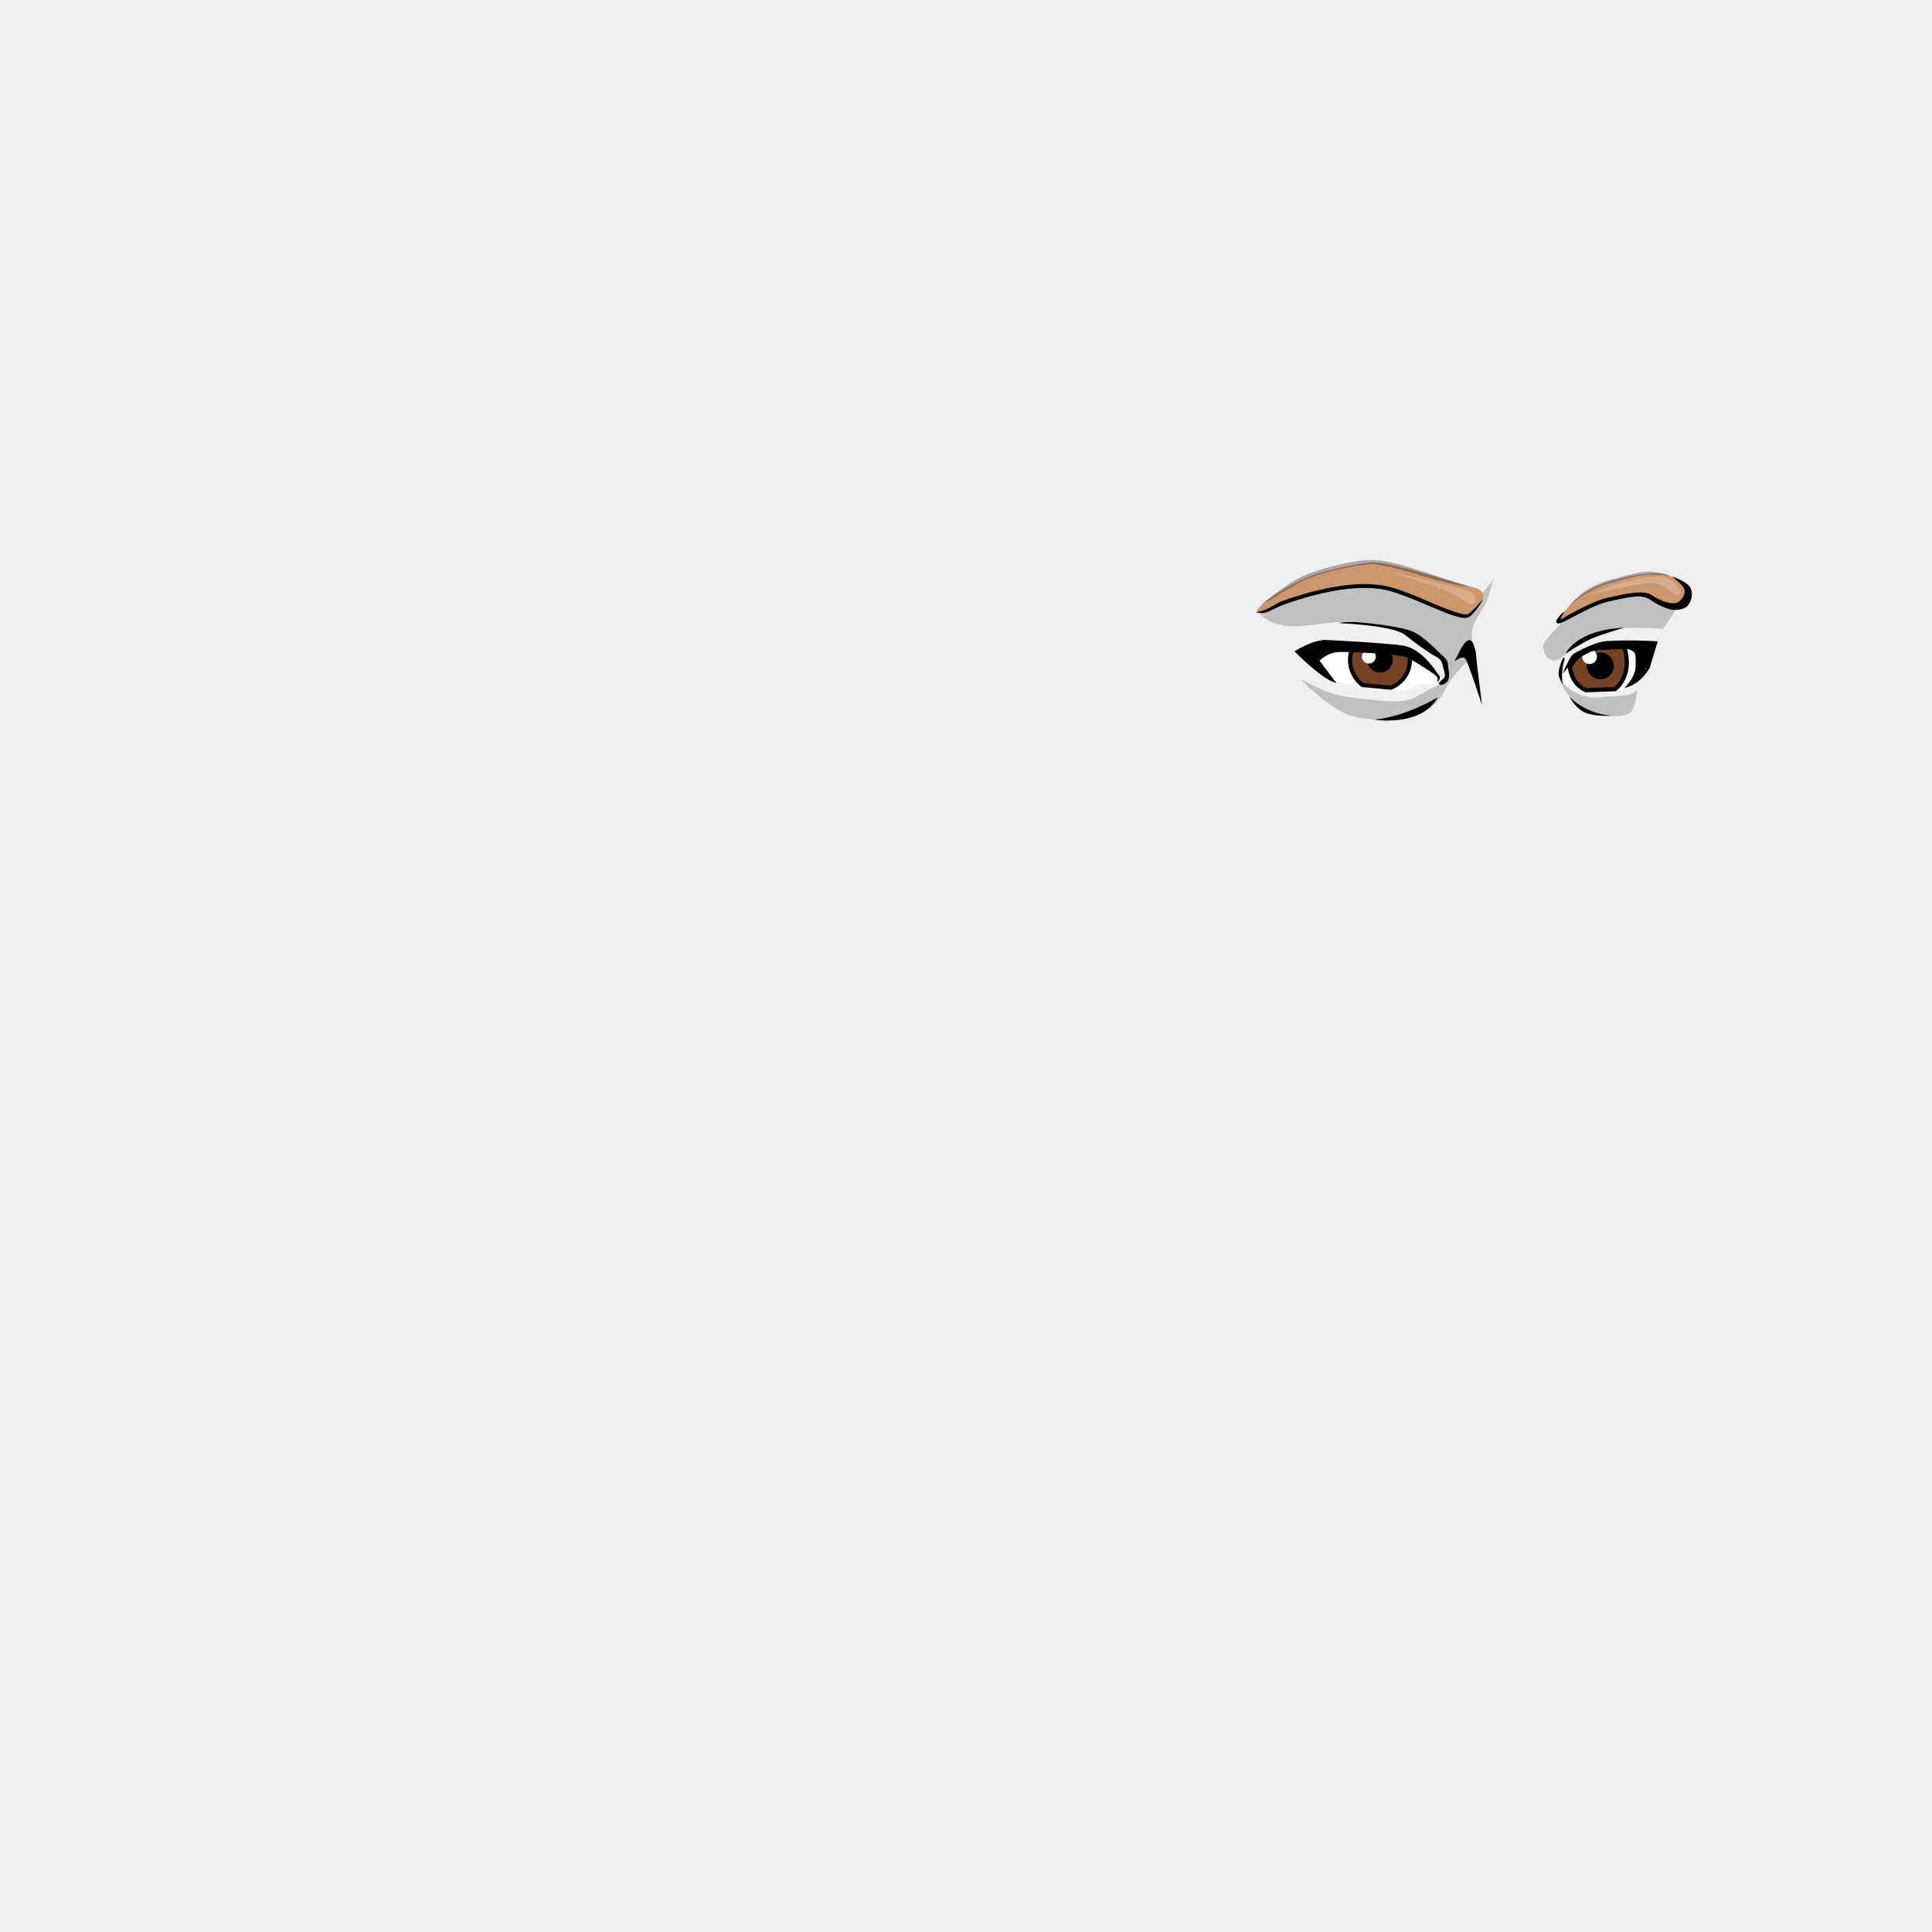
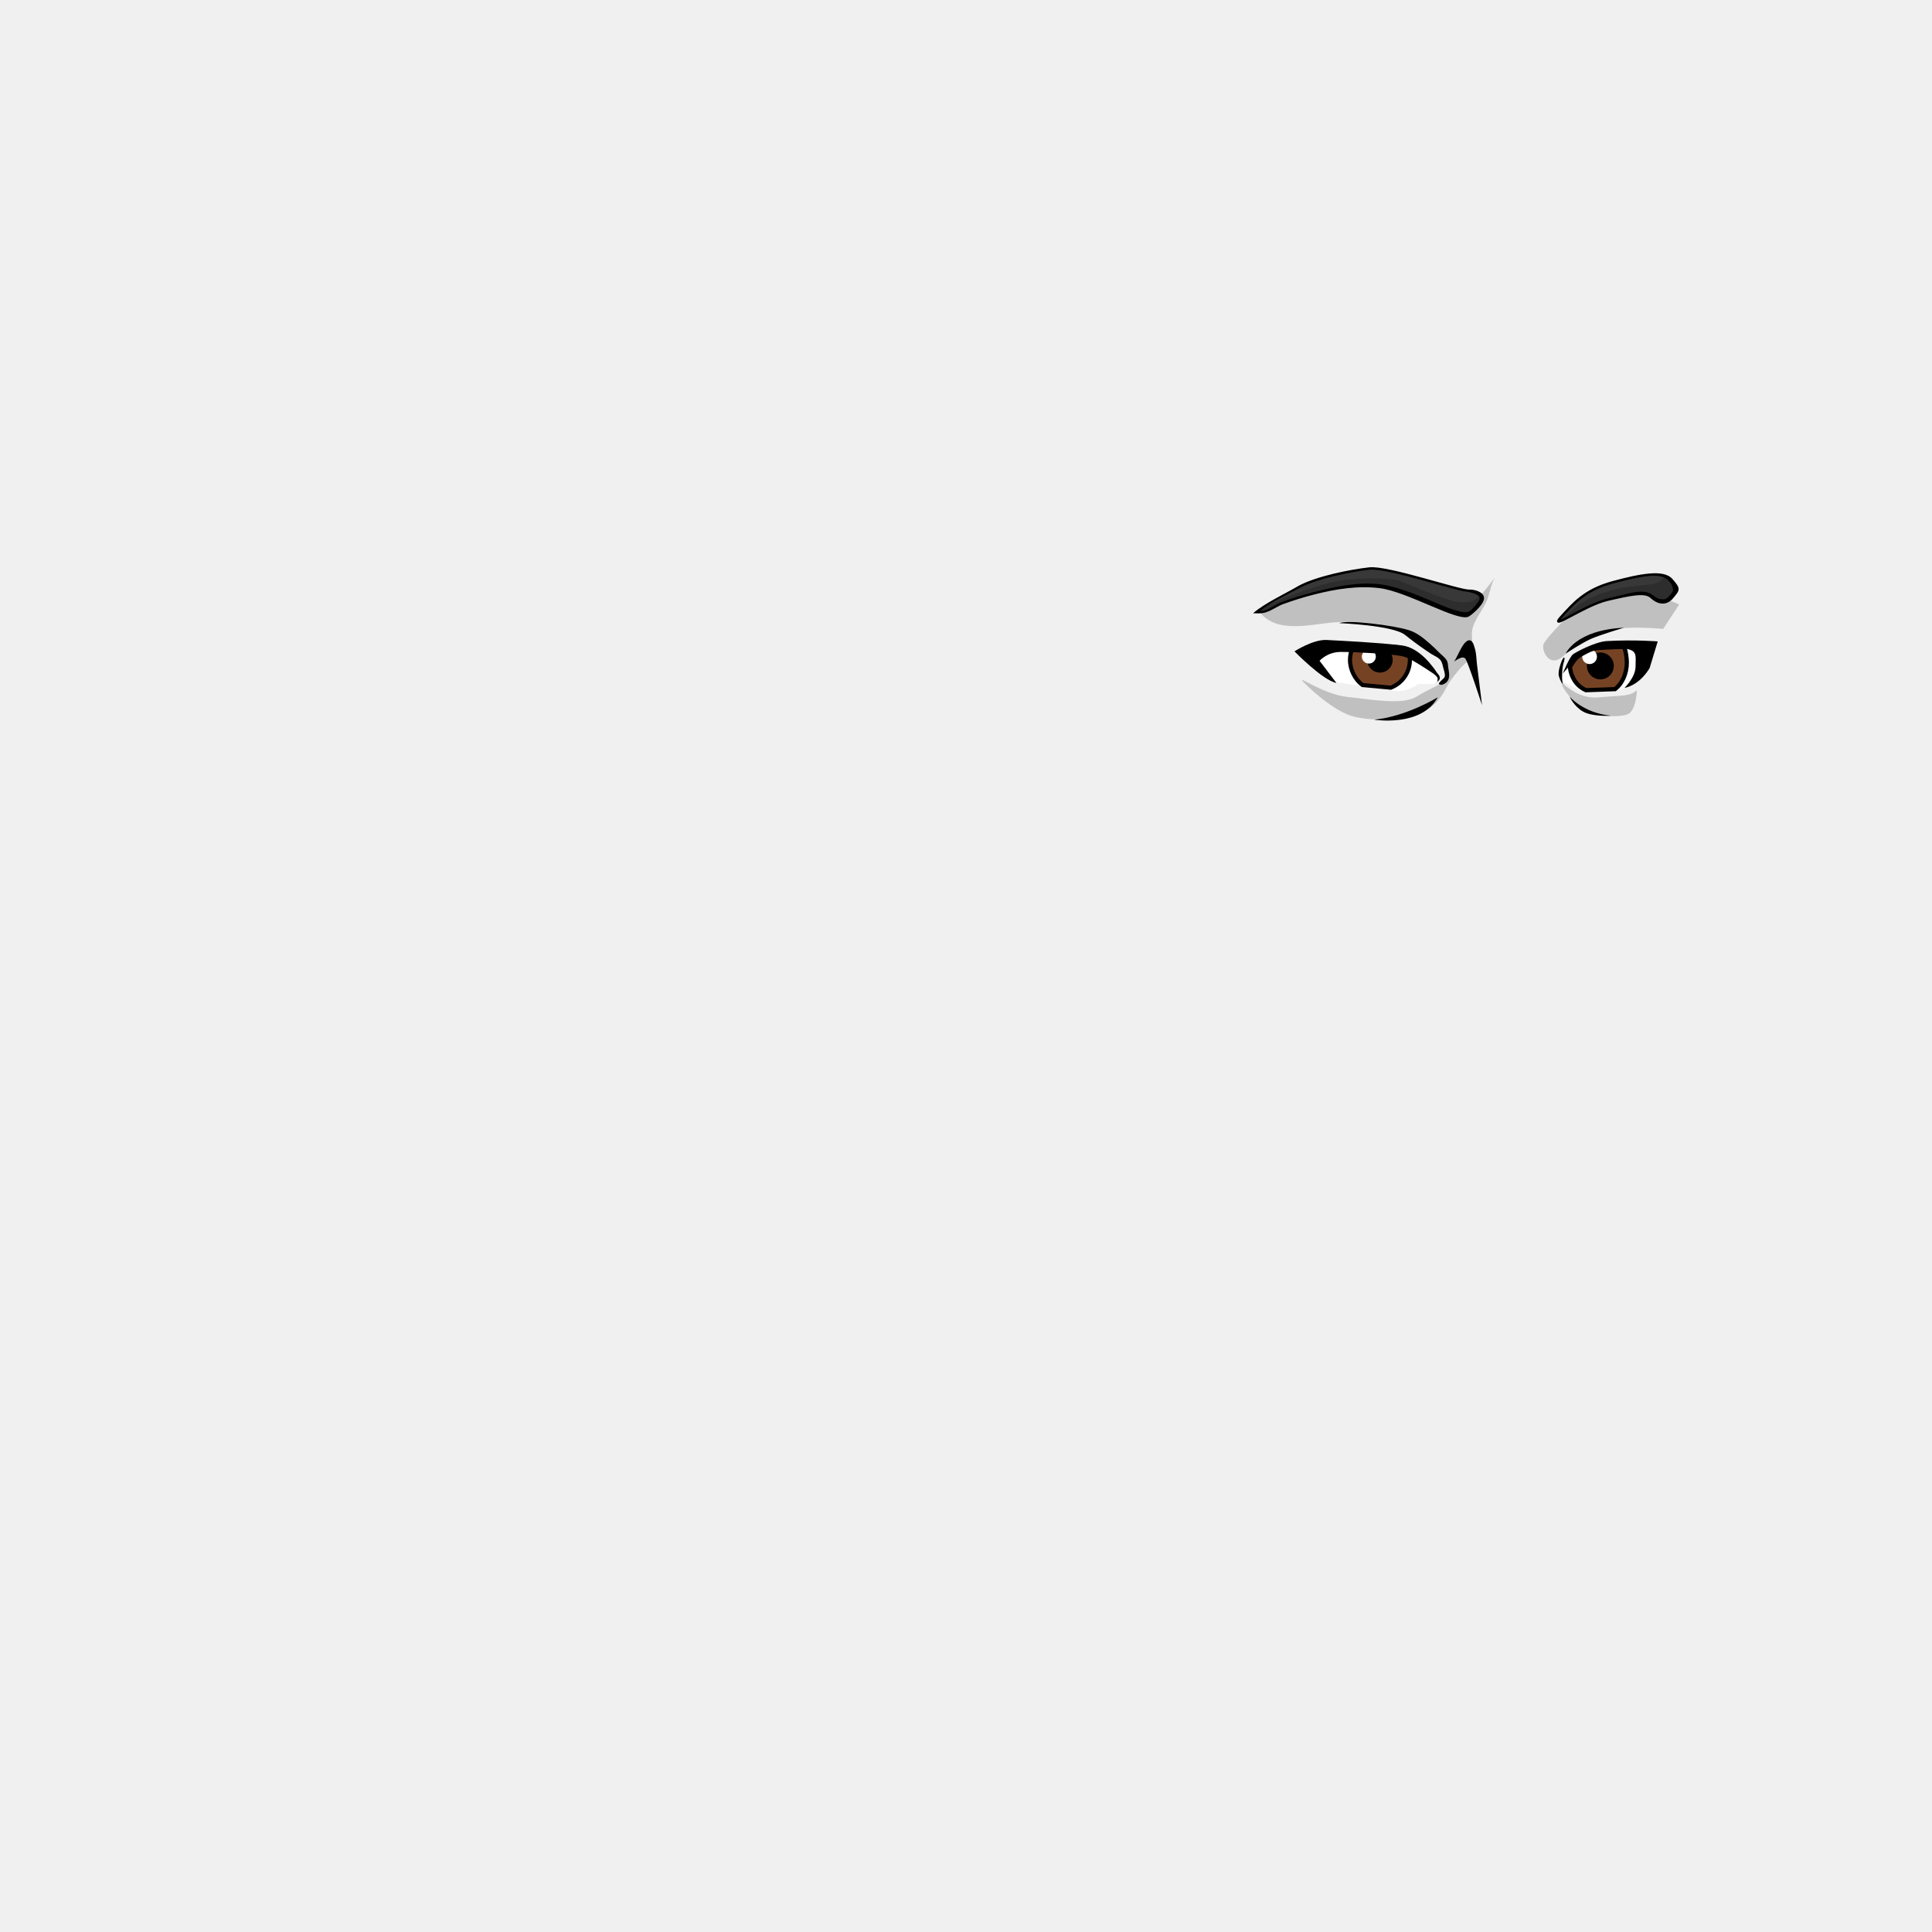
<svg xmlns="http://www.w3.org/2000/svg" version="1.1" id="svg216" width="400" height="400" viewBox="0 0 400 400">
  <defs id="defs220" />
  <g id="g224">
    <path d="m 323.207,141.025 c 0.489,0.392 0.763,0.932 1.267,1.253 0.607,0.387 1.169,0.821 1.813,1.153 1.415,0.731 2.999,1.099 4.592,0.959 5.565,-0.491 6.384,-0.164 8.021,-1.473 0,0 -0.087,4.209 -1.927,4.969 -1.839,0.76 -7.568,0.433 -9.86,-1.368 -0.887,-0.696 -1.612,-1.607 -2.291,-2.499 -0.713,-0.936 -1.437,-1.796 -1.616,-2.995" style="opacity:0.2;fill:#000000;fill-opacity:1;fill-rule:nonzero;stroke:none;stroke-width:1.333" id="path4718" />
    <path d="m 336.575,142.37 c 0.583,-0.172 1,-0.703 1,-0.703 l 2.379,-2.601 -0.296,-4.599 -6.848,-0.873 c 0,0 -6.248,1.473 -7.531,2.728 -1.283,1.256 -1.909,4.011 -1.937,4.093 0,0 0.137,0.845 0.655,0.955 0.519,0.109 3.356,1.911 4.367,1.856 0.724,-0.04 5.637,-0.027 6.467,-0.217 0.831,-0.192 1.745,-0.639 1.745,-0.639" style="fill:#ffffff;fill-opacity:1;fill-rule:nonzero;stroke:none;stroke-width:1.333" id="path4772" />
    <path d="m 271.559,136.258 4.4,-2.052 14.12,0.251 5.177,2.785 2.756,2.964 -1.117,1.399 -3.279,0.028 c 0,0 -2.127,1.604 -4.396,1.428 -2.268,-0.177 -13.051,-1.913 -13.051,-1.913 l -4.865,-4.383 z" style="fill:#ffffff;fill-opacity:1;fill-rule:nonzero;stroke:none;stroke-width:1.333" id="path4776" />
    <path d="m 280.033,134.136 c -0.336,0.761 -0.527,1.601 -0.527,2.487 0,2.063 1.041,4.085 2.601,5.208 l 5.839,0.547 c 2.313,-0.896 3.956,-3.132 3.956,-5.755 0,-0.773 -0.148,-1.509 -0.408,-2.192 -2.864,-0.887 -8.169,-0.597 -11.461,-0.295" style="fill:#754324;fill-opacity:1;fill-rule:nonzero;stroke:none;stroke-width:1.333" id="path4780" />
    <path d="m 288.342,136.622 c 0,1.452 -1.181,2.628 -2.637,2.628 -1.456,0 -2.637,-1.176 -2.637,-2.628 0,-1.452 1.181,-2.628 2.637,-2.628 1.456,0 2.637,1.176 2.637,2.628" style="fill:#000000;fill-opacity:1;fill-rule:nonzero;stroke:none;stroke-width:1.333" id="path4784" />
    <path d="m 282.266,141.418 5.617,0.525 c 2.185,-0.888 3.592,-2.965 3.592,-5.321 0,-0.623 -0.104,-1.243 -0.309,-1.844 -2.815,-0.785 -7.868,-0.504 -10.837,-0.241 -0.263,0.668 -0.395,1.368 -0.395,2.085 0,1.856 0.912,3.725 2.332,4.796 m 5.74,1.392 -6.053,-0.567 -0.095,-0.068 c -1.688,-1.213 -2.779,-3.393 -2.779,-5.553 0,-0.919 0.189,-1.813 0.563,-2.657 l 0.103,-0.229 0.249,-0.023 c 3.739,-0.343 8.788,-0.567 11.627,0.312 l 0.199,0.061 0.075,0.193 c 0.289,0.759 0.436,1.548 0.436,2.343 0,2.743 -1.66,5.157 -4.229,6.152 z" style="fill:#000000;fill-opacity:1;fill-rule:nonzero;stroke:none;stroke-width:1.333" id="path4788" />
    <path d="m 284.853,135.944 c 0,0.796 -0.648,1.441 -1.447,1.441 -0.799,0 -1.447,-0.645 -1.447,-1.441 0,-0.796 0.648,-1.441 1.447,-1.441 0.799,0 1.447,0.645 1.447,1.441" style="fill:#ffffff;fill-opacity:1;fill-rule:nonzero;stroke:none;stroke-width:1.333" id="path4792" />
    <path d="m 298.088,140.494 c 0.039,-0.185 0.008,-0.388 -0.119,-0.608 -0.184,-0.32 -0.471,-0.559 -0.649,-0.884 -0.171,-0.309 -0.417,-0.597 -0.631,-0.879 -0.513,-0.675 -1.071,-1.317 -1.68,-1.908 -1.312,-1.269 -2.932,-2.352 -4.779,-2.585 -4.769,-0.601 -12.757,-0.976 -15.555,-1.129 -2.796,-0.152 -6.667,2.353 -6.667,2.353 0,0 5.887,6.044 8.681,6.536 l -3.485,-4.575 c 0,0 1.548,-1.821 4.345,-1.839 2.799,-0.017 10.365,0.397 12.667,0.863 1.287,0.261 2.515,1.06 3.621,1.729 0.677,0.411 1.344,0.84 2.003,1.28 0.588,0.392 1.281,0.767 1.697,1.356 0.207,0.292 0.068,0.617 0.064,0.957 0.251,-0.196 0.432,-0.417 0.485,-0.668" style="fill:#000000;fill-opacity:1;fill-rule:nonzero;stroke:none;stroke-width:1.333" id="path4796" />
    <path d="m 332.008,134.143 c -1.081,0.468 -3.021,0.459 -3.781,0.867 -1.385,0.743 -1.956,0.937 -3.191,3.089 0.257,2.372 1.58,4.071 3.329,4.8 l 6.013,-0.221 c 1.536,-1.188 2.44,-3.323 2.44,-5.508 0,-0.937 -0.233,-2.456 -0.564,-3.235 -1.213,0.001 -2.707,0.199 -4.247,0.208" style="fill:#754324;fill-opacity:1;fill-rule:nonzero;stroke:none;stroke-width:1.333" id="path4808" />
    <path d="m 334.121,137.875 c 0,1.537 -1.247,2.784 -2.784,2.784 -1.537,0 -2.783,-1.247 -2.783,-2.784 0,-1.537 1.245,-2.784 2.783,-2.784 1.537,0 2.784,1.247 2.784,2.784" style="fill:#000000;fill-opacity:1;fill-rule:nonzero;stroke:none;stroke-width:1.333" id="path4812" />
    <path d="m 330.633,135.959 c 0,0.843 -0.684,1.527 -1.527,1.527 -0.843,0 -1.527,-0.684 -1.527,-1.527 0,-0.843 0.684,-1.527 1.527,-1.527 0.843,0 1.527,0.684 1.527,1.527" style="fill:#ffffff;fill-opacity:1;fill-rule:nonzero;stroke:none;stroke-width:1.333" id="path4816" />
    <path d="m 325.485,138.191 c 0.256,1.977 1.353,3.56 2.961,4.268 l 5.772,-0.211 c 1.339,-1.101 2.165,-3.032 2.165,-5.079 0,-0.767 -0.176,-2.103 -0.435,-2.793 -1.365,0.005 -5.031,0.192 -5.727,0.304 -0.659,0.108 -1.473,0.544 -1.789,0.712 l -0.268,0.144 c -1.149,0.608 -1.639,0.868 -2.68,2.655 m 2.801,5.145 -0.088,-0.036 c -1.992,-0.829 -3.335,-2.756 -3.596,-5.155 l -0.015,-0.141 0.071,-0.123 c 1.215,-2.117 1.884,-2.472 3.099,-3.115 l 0.265,-0.141 c 0.46,-0.247 1.195,-0.328 1.968,-0.453 0.679,-0.111 1.381,-0.225 1.861,-0.432 l 0.081,-0.036 h 0.089 c 1.323,-0.009 2.761,-0.208 4.275,-0.209 h 0.259 l 0.1,0.233 c 0.364,0.859 0.599,2.473 0.599,3.441 0,2.365 -1,4.608 -2.609,5.852 l -0.111,0.085 z" style="fill:#000000;fill-opacity:1;fill-rule:nonzero;stroke:none;stroke-width:1.333" id="path4820" />
    <path d="m 336.276,134.267 c 2.832,0.355 2.341,1.436 2.351,3.699 0.009,2.264 -2.307,4.468 -2.307,4.468 3.409,-0.713 5.228,-4.148 5.228,-4.148 l 1.667,-5.491 c 0,0 -4.78,-0.389 -10.537,-0.068 -2.371,0.133 -6.172,2.169 -6.955,2.703 -0.781,0.532 -2.168,4.032 -2.168,4.032 0,0 2.953,-3.628 4.352,-4.196 1.397,-0.567 4.916,-1.432 8.369,-0.999" style="fill:#000000;fill-opacity:1;fill-rule:nonzero;stroke:none;stroke-width:1.333" id="path4824" />
    <path d="m 305.79,137.526 c -0.127,-1.019 -0.113,-2.184 -0.412,-3.167 -0.151,-0.493 -0.319,-1.328 -0.78,-1.661 -0.796,-0.573 -1.672,0.823 -1.976,1.347 -0.551,0.955 -0.975,1.979 -1.537,2.927 0,0 1.709,-1.391 2.305,-0.596 0.595,0.793 3.451,9.627 3.451,9.627 -0.06,-0.489 -0.121,-0.977 -0.181,-1.465 -0.289,-2.337 -0.58,-4.673 -0.869,-7.011" style="fill:#000000;fill-opacity:1;fill-rule:nonzero;stroke:none;stroke-width:1.333" id="path4836" />
    <path d="m 297.665,144.364 c 0,0 -6.452,3.996 -13.172,4.639 0,0 9.828,1.596 13.172,-4.639" style="fill:#000000;fill-opacity:1;fill-rule:nonzero;stroke:none;stroke-width:1.333" id="path4840" />
    <path d="m 323.459,136.574 c 0,0 -1.047,2.267 -0.697,3.444 0.348,1.177 0.915,1.917 0.741,1.22 -0.175,-0.697 -0.131,-2.877 0.217,-3.967 0.349,-1.089 0.219,-1.569 -0.261,-0.697" style="fill:#000000;fill-opacity:1;fill-rule:nonzero;stroke:none;stroke-width:1.333" id="path4844" />
    <path d="m 324.954,144.208 c 0,0 2.797,3.401 8.583,3.973 0,0 -3.847,0.255 -5.785,-0.859 -1.939,-1.112 -2.797,-3.115 -2.797,-3.115" style="fill:#000000;fill-opacity:1;fill-rule:nonzero;stroke:none;stroke-width:1.333" id="path4848" />
    <path id="rect1" style="opacity:0.2;fill:#000000;stroke-width:1.2;stroke-miterlimit:40" d="M 299.381 139 C 299.519 139.72 299.371 140.173 298.844 140.707 C 298.482 141.072 298.209 141.539 297.775 141.803 C 297.435 142.009 297.073 142.182 296.717 142.359 C 295.515 142.961 294.33 143.585 293.182 144.283 C 290.296 146.041 283.562 144.762 278.914 144.283 C 274.265 143.803 268.816 139.969 269.617 140.928 C 270.419 141.886 276.188 147.465 280.516 148.424 C 285.424 149.511 290.136 148.793 294.844 147.166 C 296.856 146.471 298.397 144.393 299.311 142.605 C 299.964 141.324 300.865 140.117 301.803 139 L 299.381 139 z " />
  </g>
-   <g id="layer5" style="display:none">
+   <g id="layer5" style="display:inline">
    <path id="path4762" style="opacity:0.2;fill:#000000;fill-opacity:1;fill-rule:nonzero;stroke:none;stroke-width:1.333" d="m 309.645,119.342 c -1.265,1.633 -3.46,4.969 -5.529,5.498 -2.397,0.613 -4.866,-0.539 -6.99,-1.531 -2.325,-1.087 -4.521,-1.993 -7.066,-2.504 -4.556,-0.915 -9.001,-0.626 -13.391,0.268 -2.548,0.519 -5.076,1.239 -7.596,2.047 -0.615,0.197 -8.754,2.932 -8.688,3.033 3.432,5.279 10.727,3.107 15.744,2.707 4.36,-0.347 10.014,0.113 14.213,1.406 2.073,0.64 7.007,4.43 7.648,5.07 0.284,0.283 0.277,0.744 0.406,1.096 0.167,0.451 0.444,0.858 0.572,1.33 0.104,0.38 0.311,0.75 0.396,1.123 0.01,0.042 0.008,0.075 0.016,0.115 h 2.422 c 0.183,-0.218 0.366,-0.439 0.551,-0.65 0.816,-0.933 2.114,-1.732 2.404,-2.996 0.451,-1.96 -0.437,-3.705 0.232,-5.646 0.667,-1.937 2.077,-3.529 2.877,-5.412 0.565,-1.331 0.901,-3.822 1.777,-4.953 z m 14.008,16.489 c 2.635,-2.413 7.436,-4.575 10.4,-5.447 2.964,-0.872 10.288,-0.175 10.288,-0.175 l 3.313,-5.057 -6.801,-2.964 -8.491,-0.111 -8.249,6.04 c 0,0 -4.011,4.011 -4.533,5.231 -0.523,1.221 1.172,5.14 4.073,2.483" />
    <path id="path4804" style="fill:#000000;fill-opacity:1;fill-rule:nonzero;stroke:none;stroke-width:1.333" d="m 324.172,135.315 c 0,0 2.031,-4.869 12.023,-5.352 0,0 -4.952,1.491 -6.836,2.323 -1.885,0.833 -5.187,3.029 -5.187,3.029 m -24.69,1.332 c -0.399,-0.619 -1.059,-1.077 -1.581,-1.611 -0.593,-0.605 -1.205,-1.192 -1.841,-1.752 -1.265,-1.113 -2.696,-2.291 -4.331,-2.804 -3.284,-1.029 -12.493,-2.213 -14.472,-1.471 0,0 11.188,0.441 13.644,2.447 0.273,0.223 0.552,0.441 0.831,0.656 1.471,1.135 2.984,2.22 4.533,3.244 0.772,0.511 1.785,0.788 2.196,1.692 0.144,0.32 0.223,0.665 0.3,1.007 0.131,0.585 0.467,1.373 0.367,1.968 -0.064,0.379 -0.413,0.541 -0.649,0.8 -0.125,0.136 -0.613,0.565 -0.575,0.729 0.04,0.168 0.396,0.244 0.556,0.232 0.295,-0.024 0.873,-0.348 1.087,-0.589 0.853,-0.964 0.363,-2.204 0.253,-3.335 -0.045,-0.464 -0.041,-0.773 -0.317,-1.213" />
-     <path id="brows" style="fill:#000000;fill-opacity:1;fill-rule:nonzero;stroke:none;stroke-width:1.333" d="m 269.123,121.43 c -2.929,1.539 -6.584,3.181 -9.036,5.3 1.22,0.732 4.099,-1.387 5.315,-1.829 2.165,-0.789 4.371,-1.485 6.613,-2.057 4.419,-1.129 9.151,-1.899 13.733,-1.309 5.819,0.748 16.389,7.132 18.315,5.841 0.888,-0.595 3.124,-2.6 2.925,-3.692 -0.181,-0.996 -1.904,-1.401 -2.775,-1.367 -2.052,0.084 -16.835,-5.024 -20.684,-4.607 -3.849,0.417 -10.744,1.797 -14.407,3.72 m 54.313,6.066 c 2.268,-2.443 4.605,-5.353 10.444,-6.932 5.839,-1.579 10.509,-2.453 12.204,-0.512 1.696,1.941 1.461,2.015 0.143,3.623 -1.319,1.608 -3.013,1.173 -4.332,-0.044 -1.319,-1.217 -4.179,-0.588 -9.076,0.541 -4.897,1.129 -12.773,6.975 -9.383,3.324" />
+     <path id="brows" style="fill:#383838;fill-opacity:1;fill-rule:nonzero;stroke:none;stroke-width:1.333" d="m 269.123,121.43 c -2.929,1.539 -6.584,3.181 -9.036,5.3 1.22,0.732 4.099,-1.387 5.315,-1.829 2.165,-0.789 4.371,-1.485 6.613,-2.057 4.419,-1.129 9.151,-1.899 13.733,-1.309 5.819,0.748 16.389,7.132 18.315,5.841 0.888,-0.595 3.124,-2.6 2.925,-3.692 -0.181,-0.996 -1.904,-1.401 -2.775,-1.367 -2.052,0.084 -16.835,-5.024 -20.684,-4.607 -3.849,0.417 -10.744,1.797 -14.407,3.72 m 54.313,6.066 c 2.268,-2.443 4.605,-5.353 10.444,-6.932 5.839,-1.579 10.509,-2.453 12.204,-0.512 1.696,1.941 1.461,2.015 0.143,3.623 -1.319,1.608 -3.013,1.173 -4.332,-0.044 -1.319,-1.217 -4.179,-0.588 -9.076,0.541 -4.897,1.129 -12.773,6.975 -9.383,3.324" />
+     <path style="color:#000000;fill:#000000;-inkscape-stroke:none" d="m 283.502,117.461 c -3.876,0.42 -10.761,1.788 -14.494,3.748 -3.302,1.922 -6.973,3.557 -9.579,5.759 1.807,0.099 2.426,-0.055 3.427,-0.485 1.042,-0.502 2.086,-1.147 2.633,-1.346 2.158,-0.787 4.354,-1.481 6.588,-2.051 4.404,-1.125 9.107,-1.886 13.641,-1.303 2.839,0.365 6.938,2.137 10.551,3.666 1.806,0.764 3.495,1.468 4.865,1.902 0.685,0.217 1.29,0.368 1.803,0.424 0.512,0.056 0.943,0.026 1.268,-0.191 0.471,-0.316 1.254,-0.969 1.916,-1.699 0.331,-0.365 0.63,-0.748 0.84,-1.125 0.21,-0.377 0.342,-0.754 0.275,-1.121 -0.115,-0.629 -0.682,-1.021 -1.283,-1.258 -0.601,-0.237 -1.267,-0.334 -1.748,-0.314 -0.199,0.008 -0.655,-0.056 -1.256,-0.186 -0.601,-0.129 -1.359,-0.319 -2.225,-0.549 -1.731,-0.46 -3.893,-1.076 -6.111,-1.684 -2.218,-0.608 -4.495,-1.206 -6.463,-1.627 -1.968,-0.421 -3.613,-0.673 -4.646,-0.561 z m 0.055,0.498 c 0.891,-0.097 2.538,0.134 4.488,0.551 1.95,0.417 4.221,1.012 6.436,1.619 2.215,0.607 4.375,1.226 6.113,1.688 0.869,0.231 1.633,0.422 2.248,0.555 1.475,0.16 3.025,0.571 3.401,1.157 0.375,0.587 -0.403,1.358 -0.828,1.887 -0.629,0.694 -0.995,1.2 -1.724,1.319 -0.729,0.12 -1.938,-0.273 -2.741,-0.493 -1.335,-0.423 -2.683,-1.021 -4.487,-1.785 -3.609,-1.527 -7.602,-3.087 -10.582,-3.47 -4.632,-0.596 -9.494,0.481 -13.928,1.614 -2.252,0.574 -4.465,1.273 -6.637,2.064 -0.669,0.243 -1.673,0.88 -2.68,1.365 -0.608,0.362 -1.24,0.474 -1.826,0.518 2.393,-1.892 5.681,-3.453 8.43,-4.896 3.592,-1.886 10.494,-3.279 14.316,-3.693 z m 57.959,0.781 c -2.14,0.176 -4.777,0.791 -7.701,1.582 -5.897,1.594 -8.304,4.571 -10.562,7.004 -0.429,0.462 -0.682,0.765 -0.809,1.004 -0.032,0.06 -0.056,0.118 -0.07,0.186 -0.014,0.068 -0.018,0.159 0.033,0.25 0.051,0.091 0.15,0.141 0.223,0.156 0.073,0.015 0.131,0.011 0.191,0.002 0.24,-0.037 0.524,-0.164 0.912,-0.352 0.389,-0.187 0.864,-0.438 1.404,-0.725 2.16,-1.147 5.353,-2.882 7.738,-3.432 2.448,-0.565 4.383,-1.001 5.848,-1.145 1.465,-0.144 2.425,0.01 3.002,0.543 0.688,0.635 1.486,1.082 2.316,1.148 0.831,0.066 1.679,-0.276 2.379,-1.129 0.328,-0.4 0.592,-0.707 0.785,-0.988 0.194,-0.282 0.323,-0.552 0.33,-0.852 0.007,-0.299 -0.109,-0.591 -0.318,-0.918 -0.21,-0.327 -0.519,-0.699 -0.945,-1.188 -0.934,-1.07 -2.615,-1.324 -4.756,-1.148 z m 0.041,0.498 c 2.078,-0.171 3.172,0.223 3.84,0.912 0.668,0.689 0.902,1.144 0.972,1.799 0.07,0.655 -0.35,0.908 -0.835,1.502 -0.485,0.593 -0.877,0.666 -1.553,0.612 -0.676,-0.054 -0.997,-0.265 -1.682,-0.782 -0.908,-0.684 -1.738,-0.89 -3.257,-0.74 -1.519,0.149 -3.83,0.825 -6.279,1.39 -2.512,0.579 -5.705,2.332 -7.859,3.477 -0.539,0.286 -1.011,0.534 -1.387,0.715 -0.193,0.093 -0.261,0.106 -0.396,0.158 0.124,-0.167 0.215,-0.306 0.5,-0.613 2.277,-2.452 4.546,-5.297 10.326,-6.859 2.914,-0.788 5.533,-1.398 7.611,-1.568 z" id="path20980" />
+     <path id="path21027" style="fill:#000000;fill-opacity:0.2;stroke:none;stroke-width:1px;stroke-linecap:butt;stroke-linejoin:miter;stroke-opacity:1" d="M 344.756 119.225 C 344.57 119.455 344.382 119.685 344.223 119.861 C 343.43 120.736 342.155 120.979 340.592 121.127 C 339.028 121.275 336.928 121.414 334.66 121.961 C 332.392 122.508 330.124 123.243 327.861 124.594 C 326.376 125.48 324.239 127.389 322.889 128.643 C 324.091 128.325 329.24 124.997 332.818 124.172 C 337.716 123.043 340.576 122.414 341.895 123.631 C 343.213 124.848 344.908 125.284 346.227 123.676 C 347.545 122.068 347.78 121.994 346.084 120.053 C 345.752 119.673 345.302 119.405 344.756 119.225 z M 284.414 119.758 C 282.216 119.746 279.733 119.864 277.777 120.162 C 273.867 120.759 269.356 122.478 266.148 123.76 C 263.985 124.624 261.779 125.781 260.229 126.619 C 260.183 126.657 260.132 126.692 260.088 126.73 C 261.308 127.462 264.186 125.343 265.402 124.9 C 267.568 124.111 269.773 123.416 272.016 122.844 C 276.434 121.714 281.165 120.946 285.748 121.535 C 291.567 122.283 302.137 128.666 304.062 127.375 C 304.95 126.78 307.187 124.776 306.988 123.684 C 306.949 123.467 306.827 123.284 306.666 123.121 C 306.423 123.365 306.174 123.582 305.936 123.727 C 304.912 124.347 305.181 124.788 302.27 124.66 C 299.359 124.532 290.973 120.562 289.34 120.129 C 288.523 119.912 286.612 119.77 284.414 119.758 z " />
  </g>
-   <g id="g15577" style="display:inline">
+   <g id="g15577" style="display:none">
    <path id="path15571" style="opacity:0.2;fill:#000000;fill-opacity:1;fill-rule:nonzero;stroke:none;stroke-width:1.333" d="m 309.645,119.342 c -1.265,1.633 -3.46,4.969 -5.529,5.498 -2.397,0.613 -4.866,-0.539 -6.99,-1.531 -2.325,-1.087 -4.521,-1.993 -7.066,-2.504 -4.556,-0.915 -9.001,-0.626 -13.391,0.268 -2.548,0.519 -5.076,1.239 -7.596,2.047 -0.615,0.197 -8.754,3.309 -8.688,3.41 3.691,4.784 10.727,2.73 15.744,2.33 4.36,-0.347 10.014,0.113 14.213,1.406 2.073,0.64 7.007,4.43 7.648,5.07 0.284,0.283 0.277,0.744 0.406,1.096 0.167,0.451 0.444,0.858 0.572,1.33 0.104,0.38 0.311,0.75 0.396,1.123 0.01,0.042 0.008,0.075 0.016,0.115 h 2.422 c 0.183,-0.218 0.366,-0.439 0.551,-0.65 0.816,-0.933 2.114,-1.732 2.404,-2.996 0.451,-1.96 -0.437,-3.705 0.232,-5.646 0.667,-1.937 2.077,-3.529 2.877,-5.412 0.565,-1.331 0.901,-3.822 1.777,-4.953 z m 14.008,16.489 c 2.635,-2.413 7.436,-4.575 10.4,-5.447 2.964,-0.872 10.288,-0.175 10.288,-0.175 l 3.313,-5.057 -6.801,-2.964 -8.491,-0.111 -8.249,6.04 c 0,0 -4.011,4.011 -4.533,5.231 -0.523,1.221 1.172,5.14 4.073,2.483" />
    <path id="path15573" style="fill:#000000;fill-opacity:1;fill-rule:nonzero;stroke:none;stroke-width:1.333" d="m 324.172,135.315 c 0,0 2.031,-4.869 12.023,-5.352 0,0 -4.952,1.491 -6.836,2.323 -1.885,0.833 -5.187,3.029 -5.187,3.029 m -24.69,1.332 c -0.399,-0.619 -1.059,-1.077 -1.581,-1.611 -0.593,-0.605 -1.205,-1.192 -1.841,-1.752 -1.265,-1.113 -2.696,-2.291 -4.331,-2.804 -3.284,-1.029 -12.493,-2.213 -14.472,-1.471 0,0 11.188,0.441 13.644,2.447 0.273,0.223 0.552,0.441 0.831,0.656 1.471,1.135 2.984,2.22 4.533,3.244 0.772,0.511 1.785,0.788 2.196,1.692 0.144,0.32 0.223,0.665 0.3,1.007 0.131,0.585 0.467,1.373 0.367,1.968 -0.064,0.379 -0.413,0.541 -0.649,0.8 -0.125,0.136 -0.613,0.565 -0.575,0.729 0.04,0.168 0.396,0.244 0.556,0.232 0.295,-0.024 0.873,-0.348 1.087,-0.589 0.853,-0.964 0.363,-2.204 0.253,-3.335 -0.045,-0.464 -0.041,-0.773 -0.317,-1.213" />
    <path id="path16442" style="opacity:1;fill:#cd976d;fill-opacity:1;fill-rule:nonzero;stroke:none;stroke-width:1.333" d="m 260.087,126.707 c 0.584,0.685 4.099,-1.363 5.315,-1.806 2.165,-0.789 4.371,-1.485 6.613,-2.057 4.419,-1.129 9.151,-1.899 13.733,-1.309 5.819,0.748 16.389,7.132 18.315,5.841 0.888,-0.595 3.08,-2.87 3.067,-3.881 -0.013,-1.01 -0.875,-1.728 -2.468,-1.956 -1.593,-0.228 -17.047,-5.495 -20.896,-5.078 -3.849,0.417 -11.121,1.892 -14.784,3.814 -2.929,1.539 -7.739,4.077 -8.895,6.431 z m 74.028,-6.566 c 5.839,-1.579 9.758,-1.835 11.925,-0.773 1.525,0.747 2.919,2.113 3.091,2.802 0.176,0.703 -0.177,1.991 -1.305,2.839 -1.619,1.218 -4.613,-0.16 -5.931,-1.377 -1.319,-1.217 -4.179,-0.588 -9.076,0.541 -4.897,1.129 -12.208,6.291 -9.618,3.283 2.386,-2.99 5.077,-5.736 10.915,-7.315 z" />
    <path id="path17182" style="color:#000000;opacity:1;fill:#000000;fill-opacity:0.3;-inkscape-stroke:none" d="m 340.708,118.36 c -2.147,0.176 -4.619,0.962 -7.544,1.753 -5.878,1.589 -8.397,5.544 -8.397,5.544 0,0 3.323,-3.565 9.122,-5.133 2.913,-0.788 4.863,-1.329 6.935,-1.5 2.072,-0.17 4.842,0.162 4.842,0.162 0.089,-0.15 -2.811,-1.002 -4.958,-0.826 z m -72.013,1.42 c -2.9,1.523 -7.73,5.503 -7.512,5.443 -0.116,0.174 5.275,-3.24 8.233,-4.794 3.474,-1.824 10.645,-3.344 14.435,-3.615 1.172,-0.084 2.686,0.331 4.622,0.745 1.936,0.414 3.679,0.963 5.979,1.68 2.238,0.697 4.272,1.158 6.017,1.621 1.263,0.361 4.442,0.747 4.442,0.747 0,0 -2.709,-0.838 -4.167,-1.303 -1.724,-0.458 -3.751,-1.242 -6.139,-1.984 -2.199,-0.683 -4.537,-1.442 -6.52,-1.866 -1.983,-0.424 -3.793,-0.658 -6.33,-0.383 -2.537,0.275 -9.209,1.688 -13.06,3.71 z" />
    <path id="path17184" style="color:#000000;fill:#000000;-inkscape-stroke:none" d="m 348.688,121.911 c 0.261,0.696 -0.045,1.636 -0.674,2.281 -0.648,0.665 -1.249,0.771 -2.108,0.679 -0.859,-0.092 -2.538,-0.715 -3.785,-1.571 -0.855,-0.587 -2.002,-0.726 -3.516,-0.602 -1.514,0.125 -3.423,0.518 -5.877,1.084 -2.55,0.588 -5.743,2.346 -7.896,3.49 -0.47,0.25 -1.384,0.891 -1.707,0.956 -0.018,-0.224 0.639,-1.426 0.818,-1.648 -0.692,0.452 -1.574,1.5 -1.717,1.903 -0.143,0.403 0.17,0.579 0.371,0.586 0.447,0.044 0.879,-0.23 1.199,-0.363 0.392,-0.189 0.87,-0.439 1.41,-0.727 2.161,-1.148 5.354,-2.877 7.701,-3.418 2.444,-0.564 4.334,-0.949 5.764,-1.066 1.43,-0.118 2.405,0.269 3.029,0.698 1.305,0.895 3.408,1.924 4.486,2.039 1.078,0.115 2.566,-0.01 3.285,-0.909 0.69,-0.863 1.083,-2.144 0.601,-3.449 -0.519,-1.404 -3.846,-2.532 -3.881,-2.467 0,0 2.127,1.519 2.496,2.503 z m -62.89,-0.775 c -4.661,-0.599 -9.44,0.185 -13.883,1.32 -2.257,0.576 -4.474,1.275 -6.65,2.068 -0.705,0.257 -1.892,1.029 -2.777,1.488 -0.884,0.459 -2.381,0.749 -2.381,0.749 0,0 1.3,0.431 2.612,-0.178 1.311,-0.609 2.308,-1.121 2.819,-1.307 2.154,-0.785 4.346,-1.479 6.574,-2.047 4.395,-1.123 9.08,-1.878 13.584,-1.299 2.797,0.36 6.898,2.127 10.512,3.656 1.807,0.765 3.496,1.469 4.877,1.906 0.691,0.219 1.305,0.372 1.834,0.43 0.529,0.057 1.044,-0.025 1.412,-0.277 0.368,-0.252 1.518,-1.602 1.988,-2.322 0.423,-0.648 0.745,-1.337 0.745,-1.337 0,0 -0.523,0.598 -1.044,1.223 -0.589,0.707 -1.412,1.452 -1.792,1.75 -0.38,0.298 -0.865,0.251 -1.352,0.168 -0.437,-0.074 -0.886,-0.189 -1.548,-0.398 -1.324,-0.42 -3.003,-1.115 -4.807,-1.879 -3.608,-1.527 -7.701,-3.326 -10.723,-3.715 z" />
    <path id="path6817" style="display:inline;fill:#ffffff;fill-opacity:0.2;stroke:none;stroke-width:1px;stroke-linecap:butt;stroke-linejoin:miter;stroke-opacity:1" d="m 305.043,125 c 0.524,-0.333 0.684,-0.847 0.27,-1.738 -0.359,-0.772 -2.153,-1.238 -4.016,-1.721 -1.86,-0.482 -14.665,-3.516 -14.236,-3.409 0.429,0.107 10.059,3.226 11.548,3.789 1.49,0.563 3.637,1.889 4.341,2.372 0.72,0.494 1.569,1.04 2.093,0.707 z m 24.096,-1.891 c 0,0 5.365,-2.697 11.725,-3.588 2.859,-0.401 4.057,-0.14 5.325,0.762 1.528,1.088 1.915,2.475 1.45,2.922 -0.465,0.447 -2.062,-1.145 -3.407,-1.913 -1.128,-0.643 -2.329,-0.641 -4.448,-0.374 -2.438,0.307 -10.644,2.191 -10.644,2.191 z" />
  </g>
  <g id="g4" style="display:none">
    <path id="path2" style="opacity:0.2;fill:#000000;fill-opacity:1;fill-rule:nonzero;stroke:none;stroke-width:1.333" d="m 309.645,119.342 c -1.265,1.633 -3.46,4.969 -5.529,5.498 -2.397,0.613 -4.866,-0.539 -6.99,-1.531 -2.325,-1.087 -4.521,-1.993 -7.066,-2.504 -4.556,-0.915 -9.522,-0.705 -13.124,-1.065 -3.602,-0.36 -6.295,-0.055 -8.129,-0.352 -1.834,-0.297 -10.087,-0.934 -9.887,-0.832 3.432,5.279 12.193,10.705 17.21,10.305 4.36,-0.347 10.014,0.113 14.213,1.406 2.073,0.64 7.007,4.43 7.648,5.07 0.284,0.283 0.277,0.744 0.406,1.096 0.167,0.451 0.444,0.858 0.572,1.33 0.104,0.38 0.311,0.75 0.396,1.123 0.01,0.042 0.008,0.075 0.016,0.115 h 2.422 c 0.183,-0.218 0.366,-0.439 0.551,-0.65 0.816,-0.933 2.114,-1.732 2.404,-2.996 0.451,-1.96 -0.437,-3.705 0.232,-5.646 0.667,-1.937 2.077,-3.529 2.877,-5.412 0.565,-1.331 0.901,-3.822 1.777,-4.953 z m 14.008,16.489 c 2.635,-2.413 7.436,-4.575 10.4,-5.447 2.964,-0.872 10.288,-0.175 10.288,-0.175 0,0 2.765,-3.099 3.313,-5.057 0.548,-1.958 -0.211,-6.151 -0.211,-6.151 l -6.59,3.187 -8.491,-0.111 -8.249,6.04 c 0,0 -4.011,4.011 -4.533,5.231 -0.523,1.221 1.172,5.14 4.073,2.483" />
    <path id="path3" style="fill:#000000;fill-opacity:1;fill-rule:nonzero;stroke:none;stroke-width:1.333" d="m 324.172,135.315 c 0,0 2.031,-4.869 12.023,-5.352 0,0 -4.952,1.491 -6.836,2.323 -1.885,0.833 -5.187,3.029 -5.187,3.029 m -24.69,1.332 c -0.399,-0.619 -1.059,-1.077 -1.581,-1.611 -0.593,-0.605 -1.205,-1.192 -1.841,-1.752 -1.265,-1.113 -2.696,-2.291 -4.331,-2.804 -3.284,-1.029 -12.493,-2.213 -14.472,-1.471 0,0 11.188,0.441 13.644,2.447 0.273,0.223 0.552,0.441 0.831,0.656 1.471,1.135 2.984,2.22 4.533,3.244 0.772,0.511 1.785,0.788 2.196,1.692 0.144,0.32 0.223,0.665 0.3,1.007 0.131,0.585 0.467,1.373 0.367,1.968 -0.064,0.379 -0.413,0.541 -0.649,0.8 -0.125,0.136 -0.613,0.565 -0.575,0.729 0.04,0.168 0.396,0.244 0.556,0.232 0.295,-0.024 0.873,-0.348 1.087,-0.589 0.853,-0.964 0.363,-2.204 0.253,-3.335 -0.045,-0.464 -0.041,-0.773 -0.317,-1.213" />
    <path id="path4" style="fill:#000000;fill-opacity:1;fill-rule:nonzero;stroke:none;stroke-width:1.333" d="m 265.258,118.231 c -3.329,0.206 -4.318,-0.418 -7.303,-0.165 2.286,0.732 4.147,1.122 6.514,1.236 2.367,0.114 3.34,0.128 6.747,0.342 3.407,0.214 9.95,1.3 14.533,1.89 5.819,0.748 16.389,7.132 18.315,5.841 0.888,-0.595 3.124,-2.6 2.925,-3.692 -0.181,-0.996 -1.904,-1.401 -2.775,-1.367 -2.052,0.084 -16.835,-5.024 -20.684,-4.607 -3.849,0.417 -10.477,0.464 -15.206,0.521 m 55.113,9.265 c 2.268,-2.443 4.605,-5.353 10.444,-6.932 5.839,-1.579 10.909,-1.254 12.471,-1.978 1.562,-0.724 2.261,-0.918 0.942,0.69 -1.319,1.608 -1.68,1.84 -4.199,2.755 -2.518,0.915 -5.378,1.011 -10.276,2.141 -4.897,1.129 -12.773,6.975 -9.383,3.324" />
  </g>
</svg>
